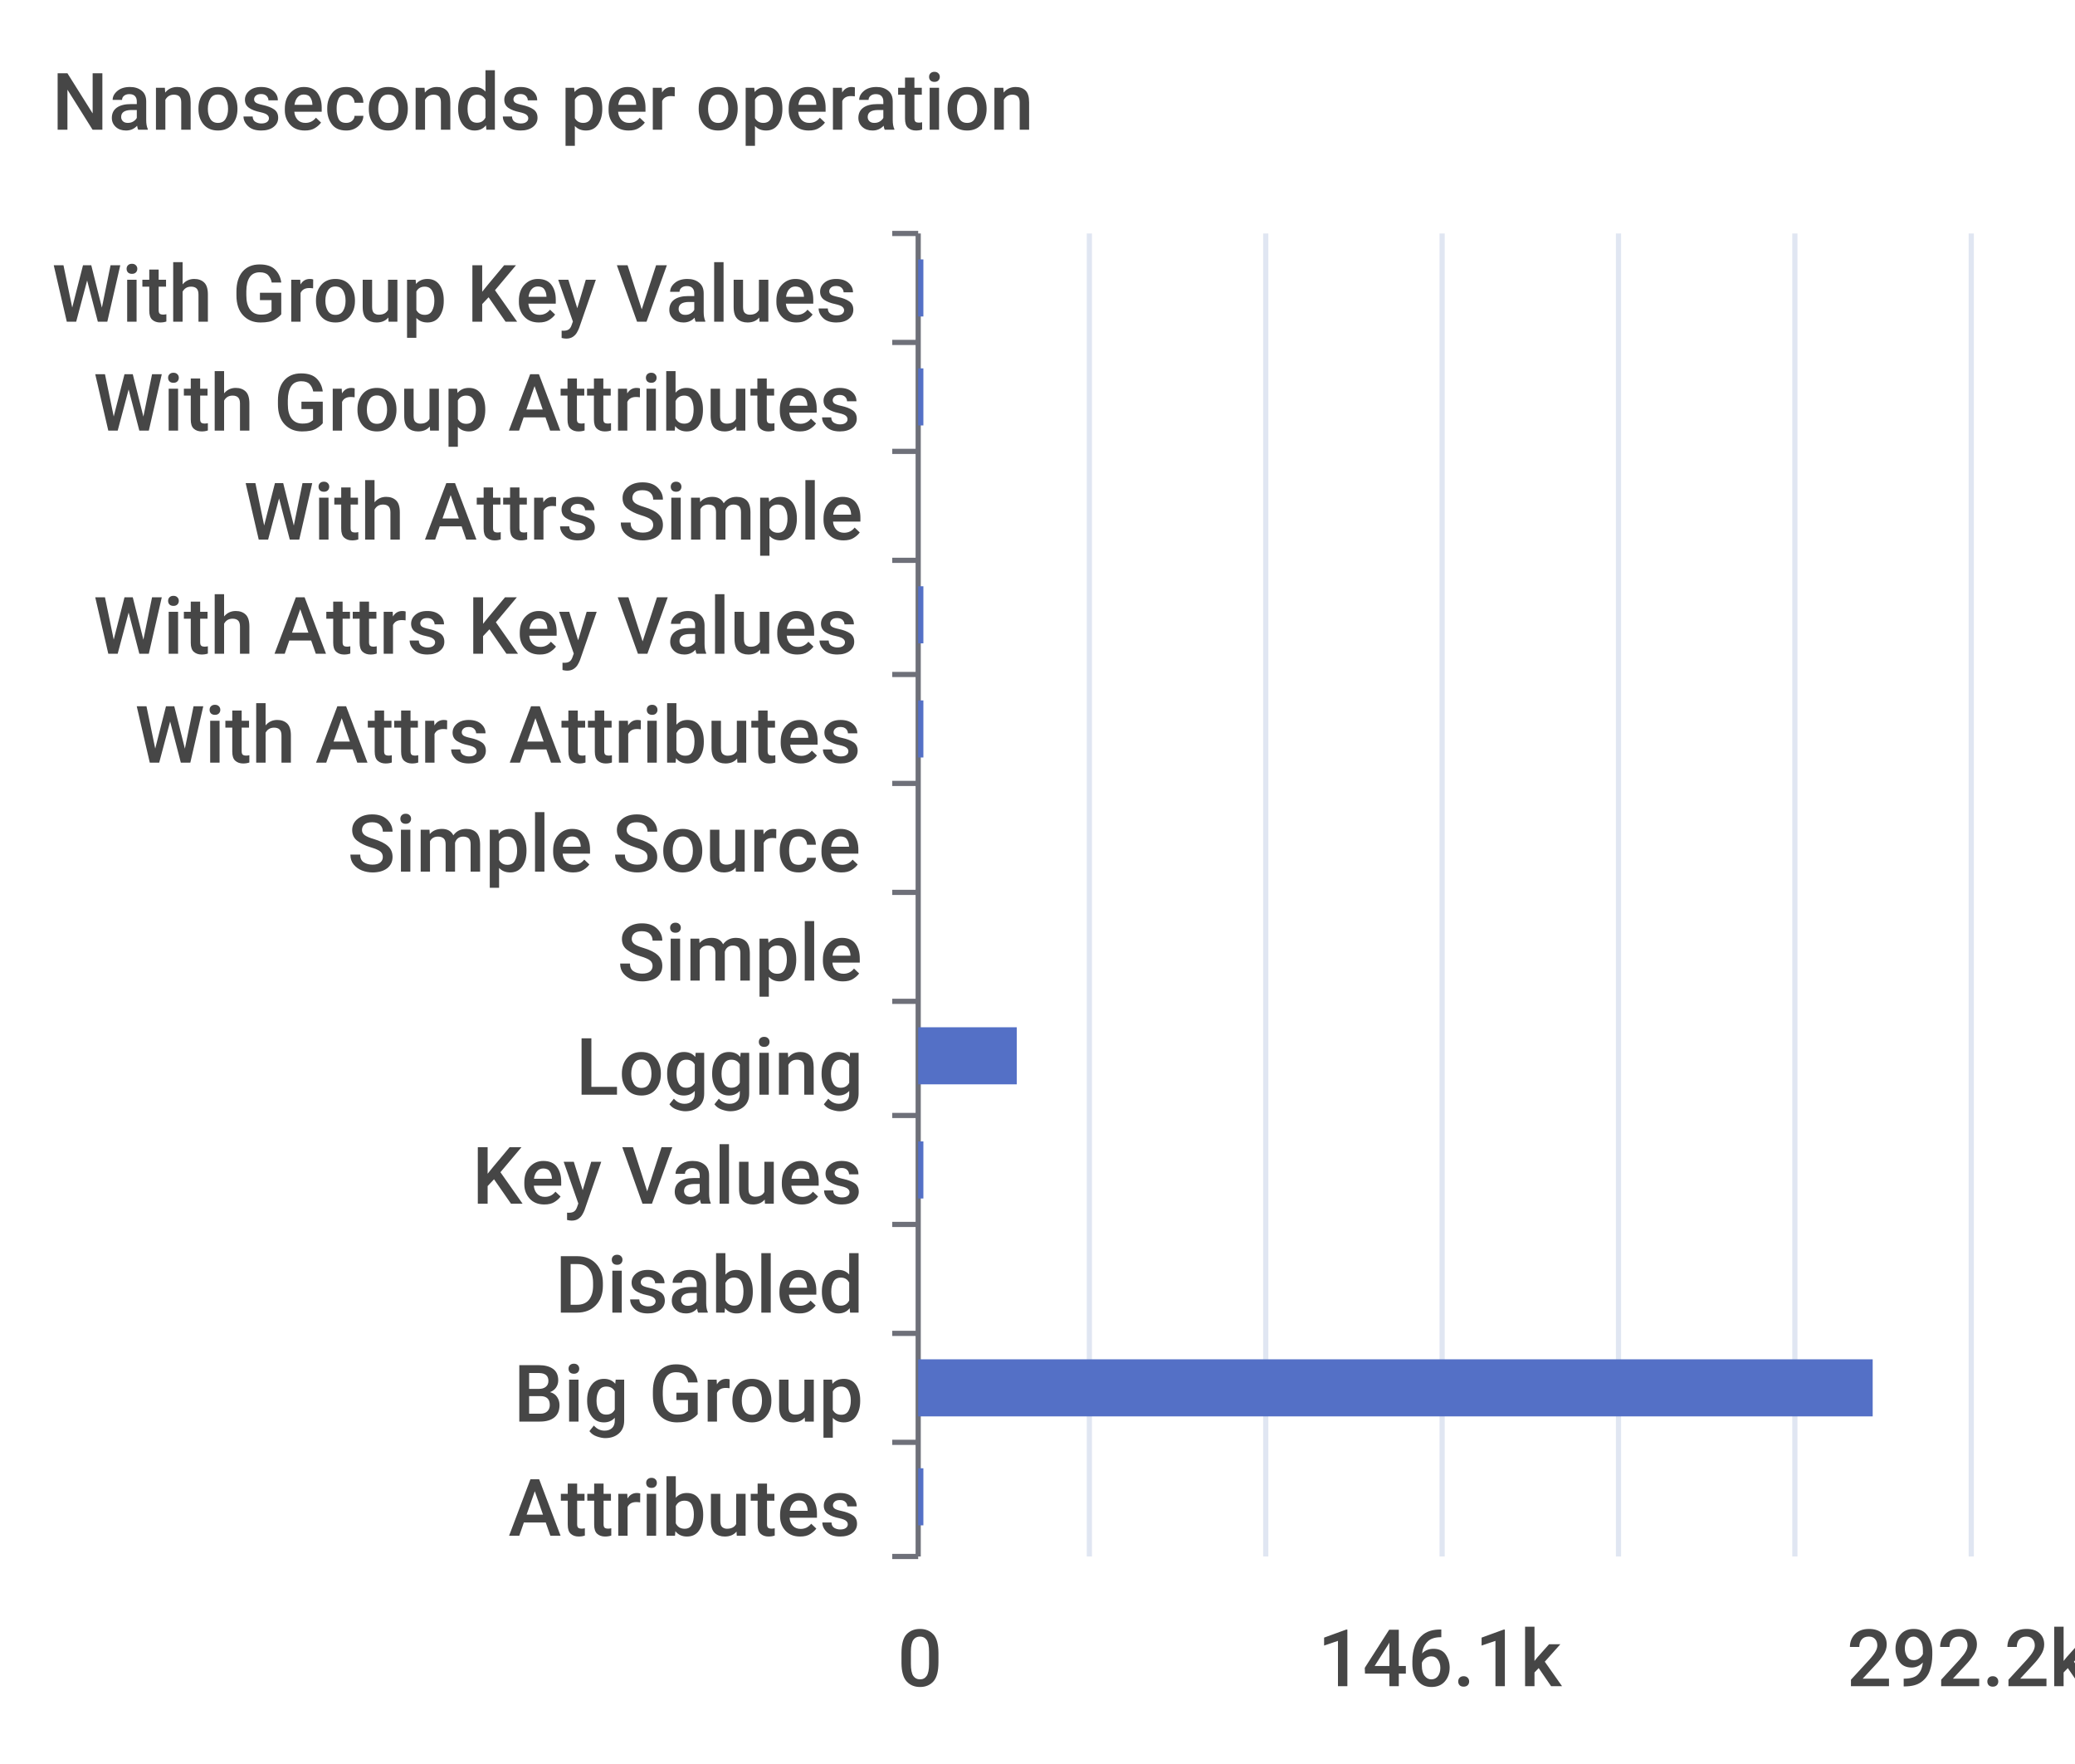
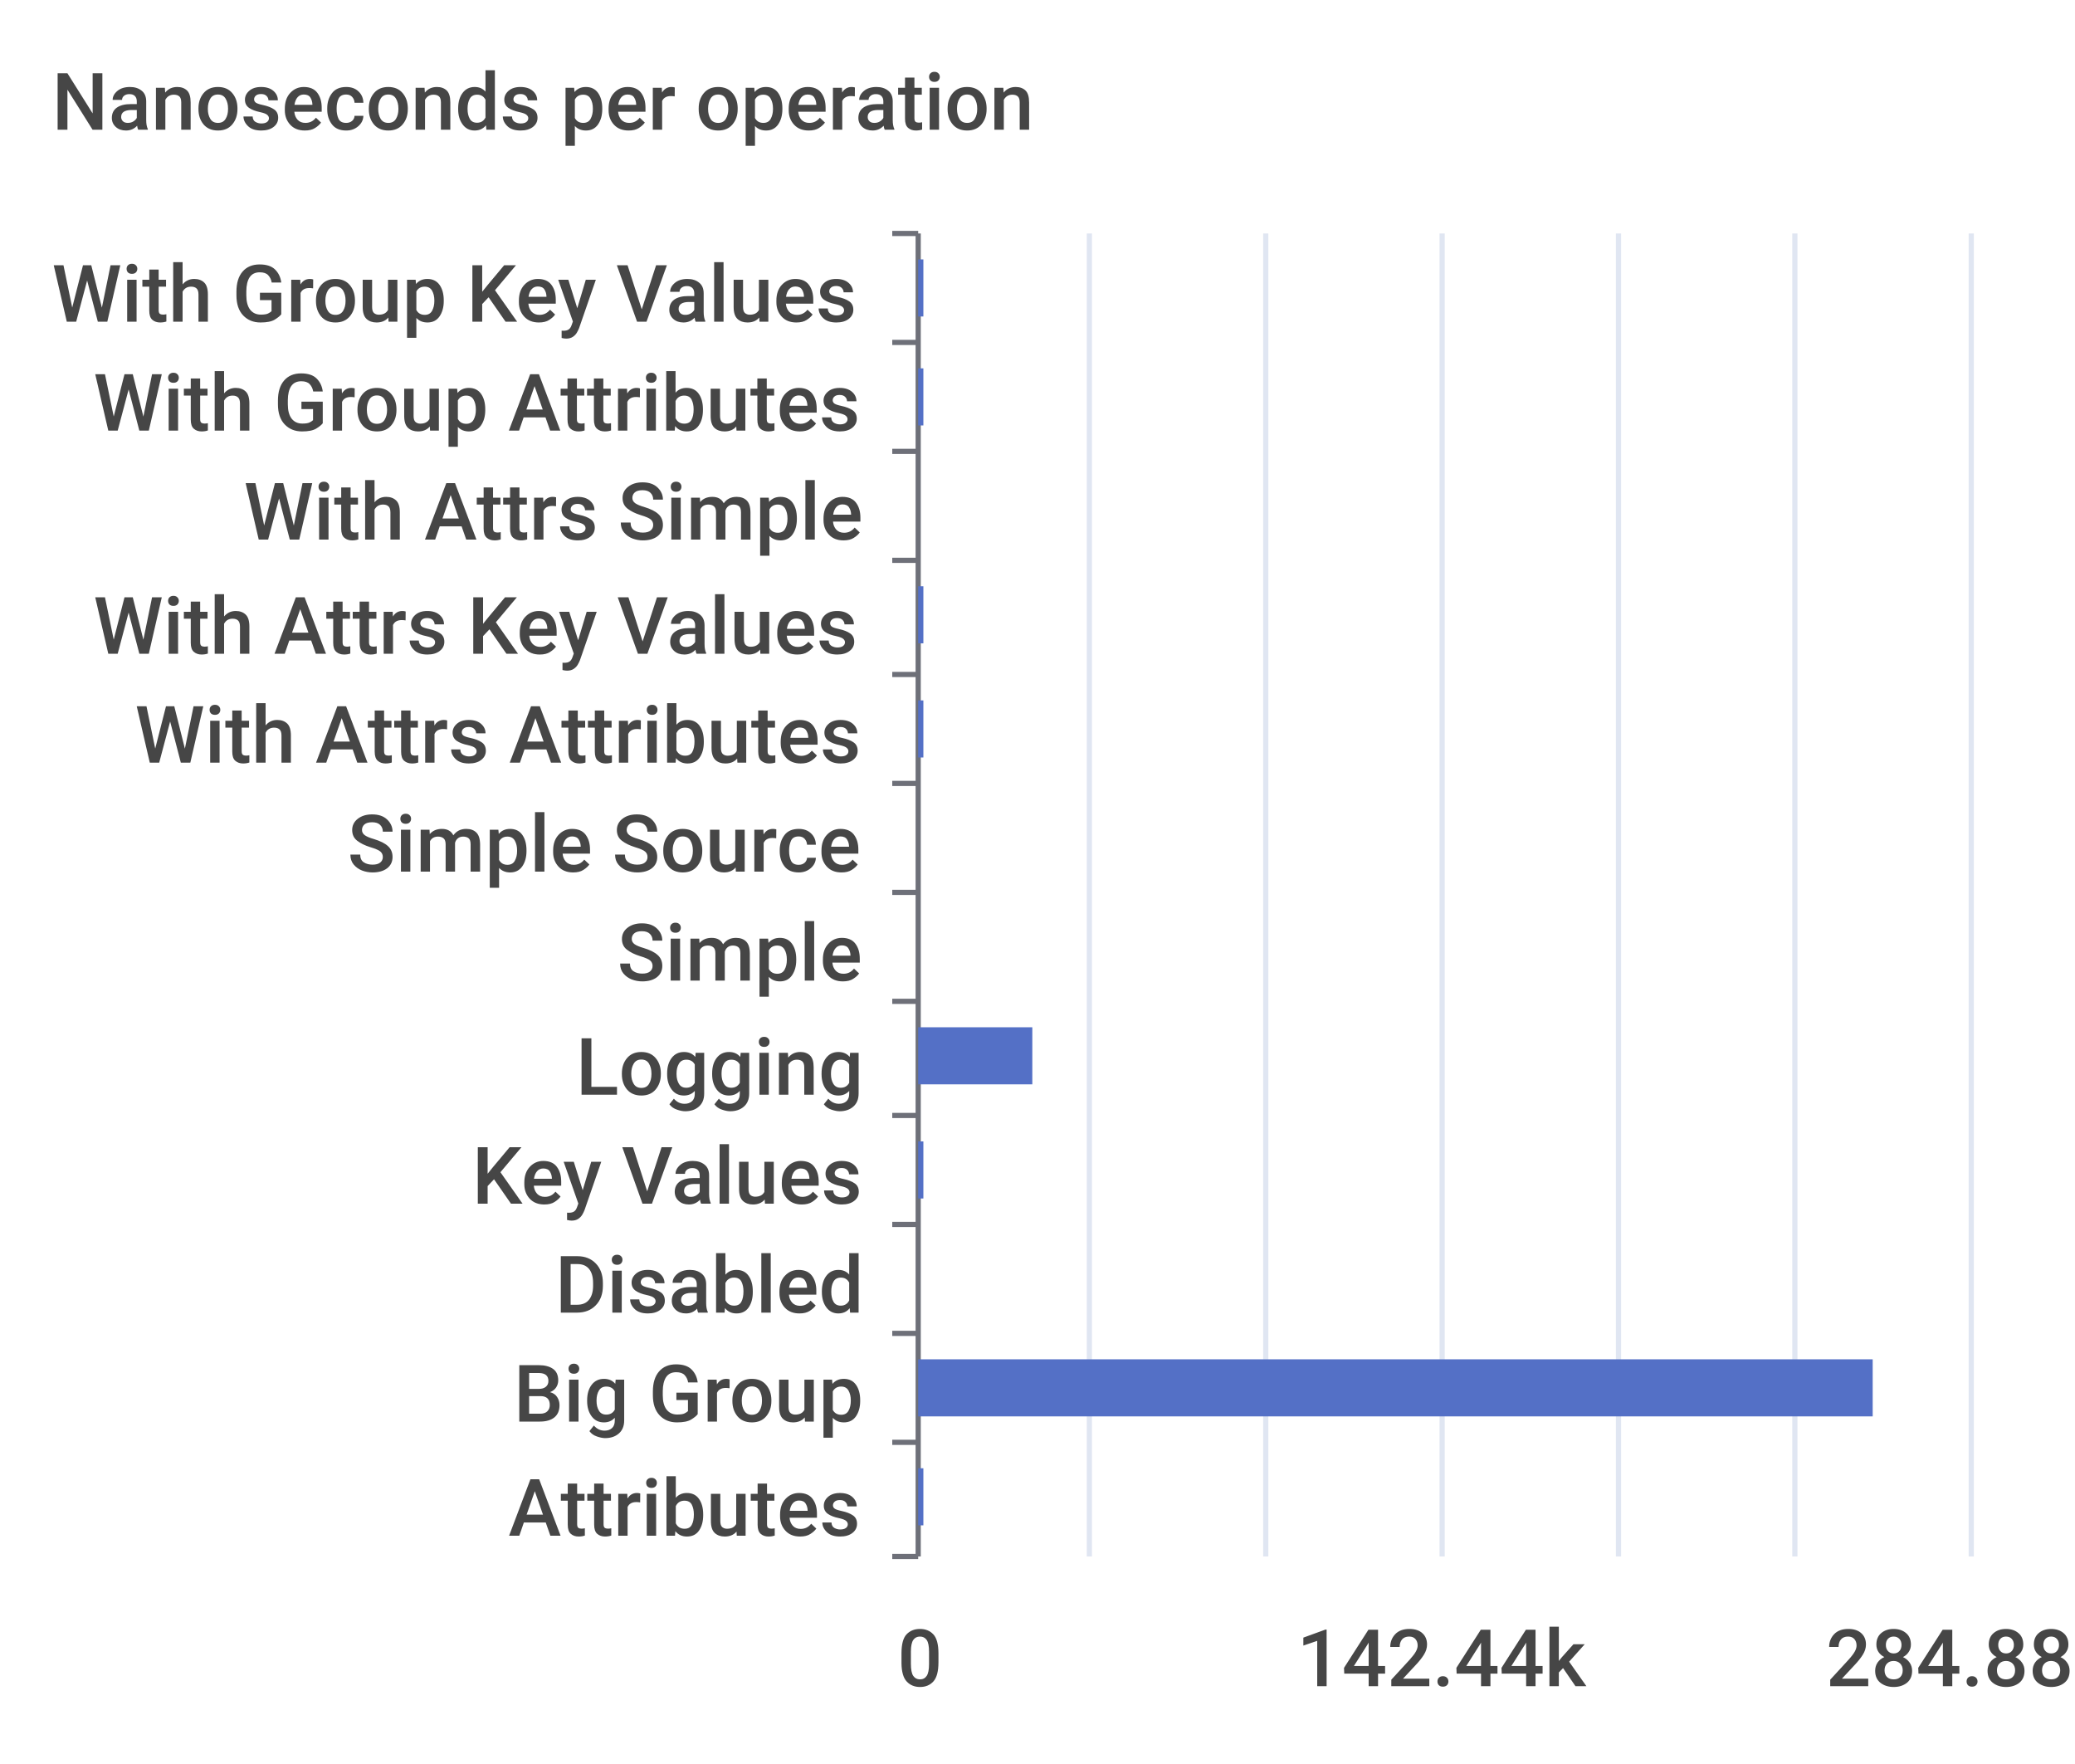
<svg xmlns="http://www.w3.org/2000/svg" width="400" height="340">\n<path d="M 0 0 L 400 0 L 400 340 L 0 340 L 0 0" style="stroke-width:0;stroke:none;fill:rgba(255,255,255,1.0)" />
  <text x="10" y="25" style="stroke-width:0;stroke:none;fill:rgba(70,70,70,1.0);font-size:15.3px;font-family:'Roboto Medium',sans-serif">Nanoseconds per operation</text>
  <path d="M 172 45 L 177 45" style="stroke-width:1;stroke:rgba(110,112,121,1.0);fill:none" />
  <path d="M 172 66 L 177 66" style="stroke-width:1;stroke:rgba(110,112,121,1.0);fill:none" />
  <path d="M 172 87 L 177 87" style="stroke-width:1;stroke:rgba(110,112,121,1.0);fill:none" />
  <path d="M 172 108 L 177 108" style="stroke-width:1;stroke:rgba(110,112,121,1.0);fill:none" />
  <path d="M 172 130 L 177 130" style="stroke-width:1;stroke:rgba(110,112,121,1.0);fill:none" />
  <path d="M 172 151 L 177 151" style="stroke-width:1;stroke:rgba(110,112,121,1.0);fill:none" />
  <path d="M 172 172 L 177 172" style="stroke-width:1;stroke:rgba(110,112,121,1.0);fill:none" />
  <path d="M 172 193 L 177 193" style="stroke-width:1;stroke:rgba(110,112,121,1.0);fill:none" />
  <path d="M 172 215 L 177 215" style="stroke-width:1;stroke:rgba(110,112,121,1.0);fill:none" />
  <path d="M 172 236 L 177 236" style="stroke-width:1;stroke:rgba(110,112,121,1.0);fill:none" />
  <path d="M 172 257 L 177 257" style="stroke-width:1;stroke:rgba(110,112,121,1.0);fill:none" />
  <path d="M 172 278 L 177 278" style="stroke-width:1;stroke:rgba(110,112,121,1.0);fill:none" />
  <path d="M 172 300 L 177 300" style="stroke-width:1;stroke:rgba(110,112,121,1.0);fill:none" />
  <path d="M 177 45 L 177 300" style="stroke-width:1;stroke:rgba(110,112,121,1.0);fill:none" />
  <text x="10" y="62" style="stroke-width:0;stroke:none;fill:rgba(70,70,70,1.0);font-size:15.3px;font-family:'Roboto Medium',sans-serif">With Group Key Values</text>
  <text x="18" y="83" style="stroke-width:0;stroke:none;fill:rgba(70,70,70,1.0);font-size:15.3px;font-family:'Roboto Medium',sans-serif">With Group Attributes</text>
  <text x="47" y="104" style="stroke-width:0;stroke:none;fill:rgba(70,70,70,1.0);font-size:15.3px;font-family:'Roboto Medium',sans-serif">With Attrs Simple</text>
  <text x="18" y="126" style="stroke-width:0;stroke:none;fill:rgba(70,70,70,1.0);font-size:15.3px;font-family:'Roboto Medium',sans-serif">With Attrs Key Values</text>
  <text x="26" y="147" style="stroke-width:0;stroke:none;fill:rgba(70,70,70,1.0);font-size:15.3px;font-family:'Roboto Medium',sans-serif">With Attrs Attributes</text>
  <text x="67" y="168" style="stroke-width:0;stroke:none;fill:rgba(70,70,70,1.0);font-size:15.3px;font-family:'Roboto Medium',sans-serif">Simple Source</text>
  <text x="119" y="189" style="stroke-width:0;stroke:none;fill:rgba(70,70,70,1.0);font-size:15.3px;font-family:'Roboto Medium',sans-serif">Simple</text>
  <text x="111" y="211" style="stroke-width:0;stroke:none;fill:rgba(70,70,70,1.0);font-size:15.3px;font-family:'Roboto Medium',sans-serif">Logging</text>
  <text x="91" y="232" style="stroke-width:0;stroke:none;fill:rgba(70,70,70,1.0);font-size:15.3px;font-family:'Roboto Medium',sans-serif">Key Values</text>
  <text x="107" y="253" style="stroke-width:0;stroke:none;fill:rgba(70,70,70,1.0);font-size:15.3px;font-family:'Roboto Medium',sans-serif">Disabled</text>
  <text x="99" y="274" style="stroke-width:0;stroke:none;fill:rgba(70,70,70,1.0);font-size:15.3px;font-family:'Roboto Medium',sans-serif">Big Group</text>
  <text x="98" y="296" style="stroke-width:0;stroke:none;fill:rgba(70,70,70,1.0);font-size:15.3px;font-family:'Roboto Medium',sans-serif">Attributes</text>
  <text x="173" y="325" style="stroke-width:0;stroke:none;fill:rgba(70,70,70,1.0);font-size:15.3px;font-family:'Roboto Medium',sans-serif">0</text>
-   <text x="254" y="325" style="stroke-width:0;stroke:none;fill:rgba(70,70,70,1.0);font-size:15.3px;font-family:'Roboto Medium',sans-serif">146.1k</text>
-   <text x="356" y="325" style="stroke-width:0;stroke:none;fill:rgba(70,70,70,1.0);font-size:15.3px;font-family:'Roboto Medium',sans-serif">292.2k</text>
+   <text x="250" y="325" style="stroke-width:0;stroke:none;fill:rgba(70,70,70,1.0);font-size:15.3px;font-family:'Roboto Medium',sans-serif">142.44k</text>
+   <text x="352" y="325" style="stroke-width:0;stroke:none;fill:rgba(70,70,70,1.0);font-size:15.3px;font-family:'Roboto Medium',sans-serif">284.88k</text>
  <path d="M 210 45 L 210 300" style="stroke-width:1;stroke:rgba(224,230,242,1.0);fill:none" />
  <path d="M 244 45 L 244 300" style="stroke-width:1;stroke:rgba(224,230,242,1.0);fill:none" />
  <path d="M 278 45 L 278 300" style="stroke-width:1;stroke:rgba(224,230,242,1.0);fill:none" />
  <path d="M 312 45 L 312 300" style="stroke-width:1;stroke:rgba(224,230,242,1.0);fill:none" />
  <path d="M 346 45 L 346 300" style="stroke-width:1;stroke:rgba(224,230,242,1.0);fill:none" />
  <path d="M 380 45 L 380 300" style="stroke-width:1;stroke:rgba(224,230,242,1.0);fill:none" />
  <path d="M 177 283 L 178 283 L 178 294 L 177 294 L 177 283" style="stroke-width:0;stroke:none;fill:rgba(84,112,198,1.0)" />
  <path d="M 177 262 L 361 262 L 361 273 L 177 273 L 177 262" style="stroke-width:0;stroke:none;fill:rgba(84,112,198,1.0)" />
  <path d="M 177 241 L 177 241 L 177 252 L 177 252 L 177 241" style="stroke-width:0;stroke:none;fill:rgba(84,112,198,1.0)" />
  <path d="M 177 220 L 178 220 L 178 231 L 177 231 L 177 220" style="stroke-width:0;stroke:none;fill:rgba(84,112,198,1.0)" />
-   <path d="M 177 198 L 196 198 L 196 209 L 177 209 L 177 198" style="stroke-width:0;stroke:none;fill:rgba(84,112,198,1.0)" />
+   <path d="M 177 198 L 199 198 L 199 209 L 177 209 L 177 198" style="stroke-width:0;stroke:none;fill:rgba(84,112,198,1.0)" />
  <path d="M 177 177 L 177 177 L 177 188 L 177 188 L 177 177" style="stroke-width:0;stroke:none;fill:rgba(84,112,198,1.0)" />
  <path d="M 177 156 L 177 156 L 177 167 L 177 167 L 177 156" style="stroke-width:0;stroke:none;fill:rgba(84,112,198,1.0)" />
  <path d="M 177 135 L 178 135 L 178 146 L 177 146 L 177 135" style="stroke-width:0;stroke:none;fill:rgba(84,112,198,1.0)" />
  <path d="M 177 113 L 178 113 L 178 124 L 177 124 L 177 113" style="stroke-width:0;stroke:none;fill:rgba(84,112,198,1.0)" />
  <path d="M 177 92 L 177 92 L 177 103 L 177 103 L 177 92" style="stroke-width:0;stroke:none;fill:rgba(84,112,198,1.0)" />
  <path d="M 177 71 L 178 71 L 178 82 L 177 82 L 177 71" style="stroke-width:0;stroke:none;fill:rgba(84,112,198,1.0)" />
  <path d="M 177 50 L 178 50 L 178 61 L 177 61 L 177 50" style="stroke-width:0;stroke:none;fill:rgba(84,112,198,1.0)" />
</svg>
